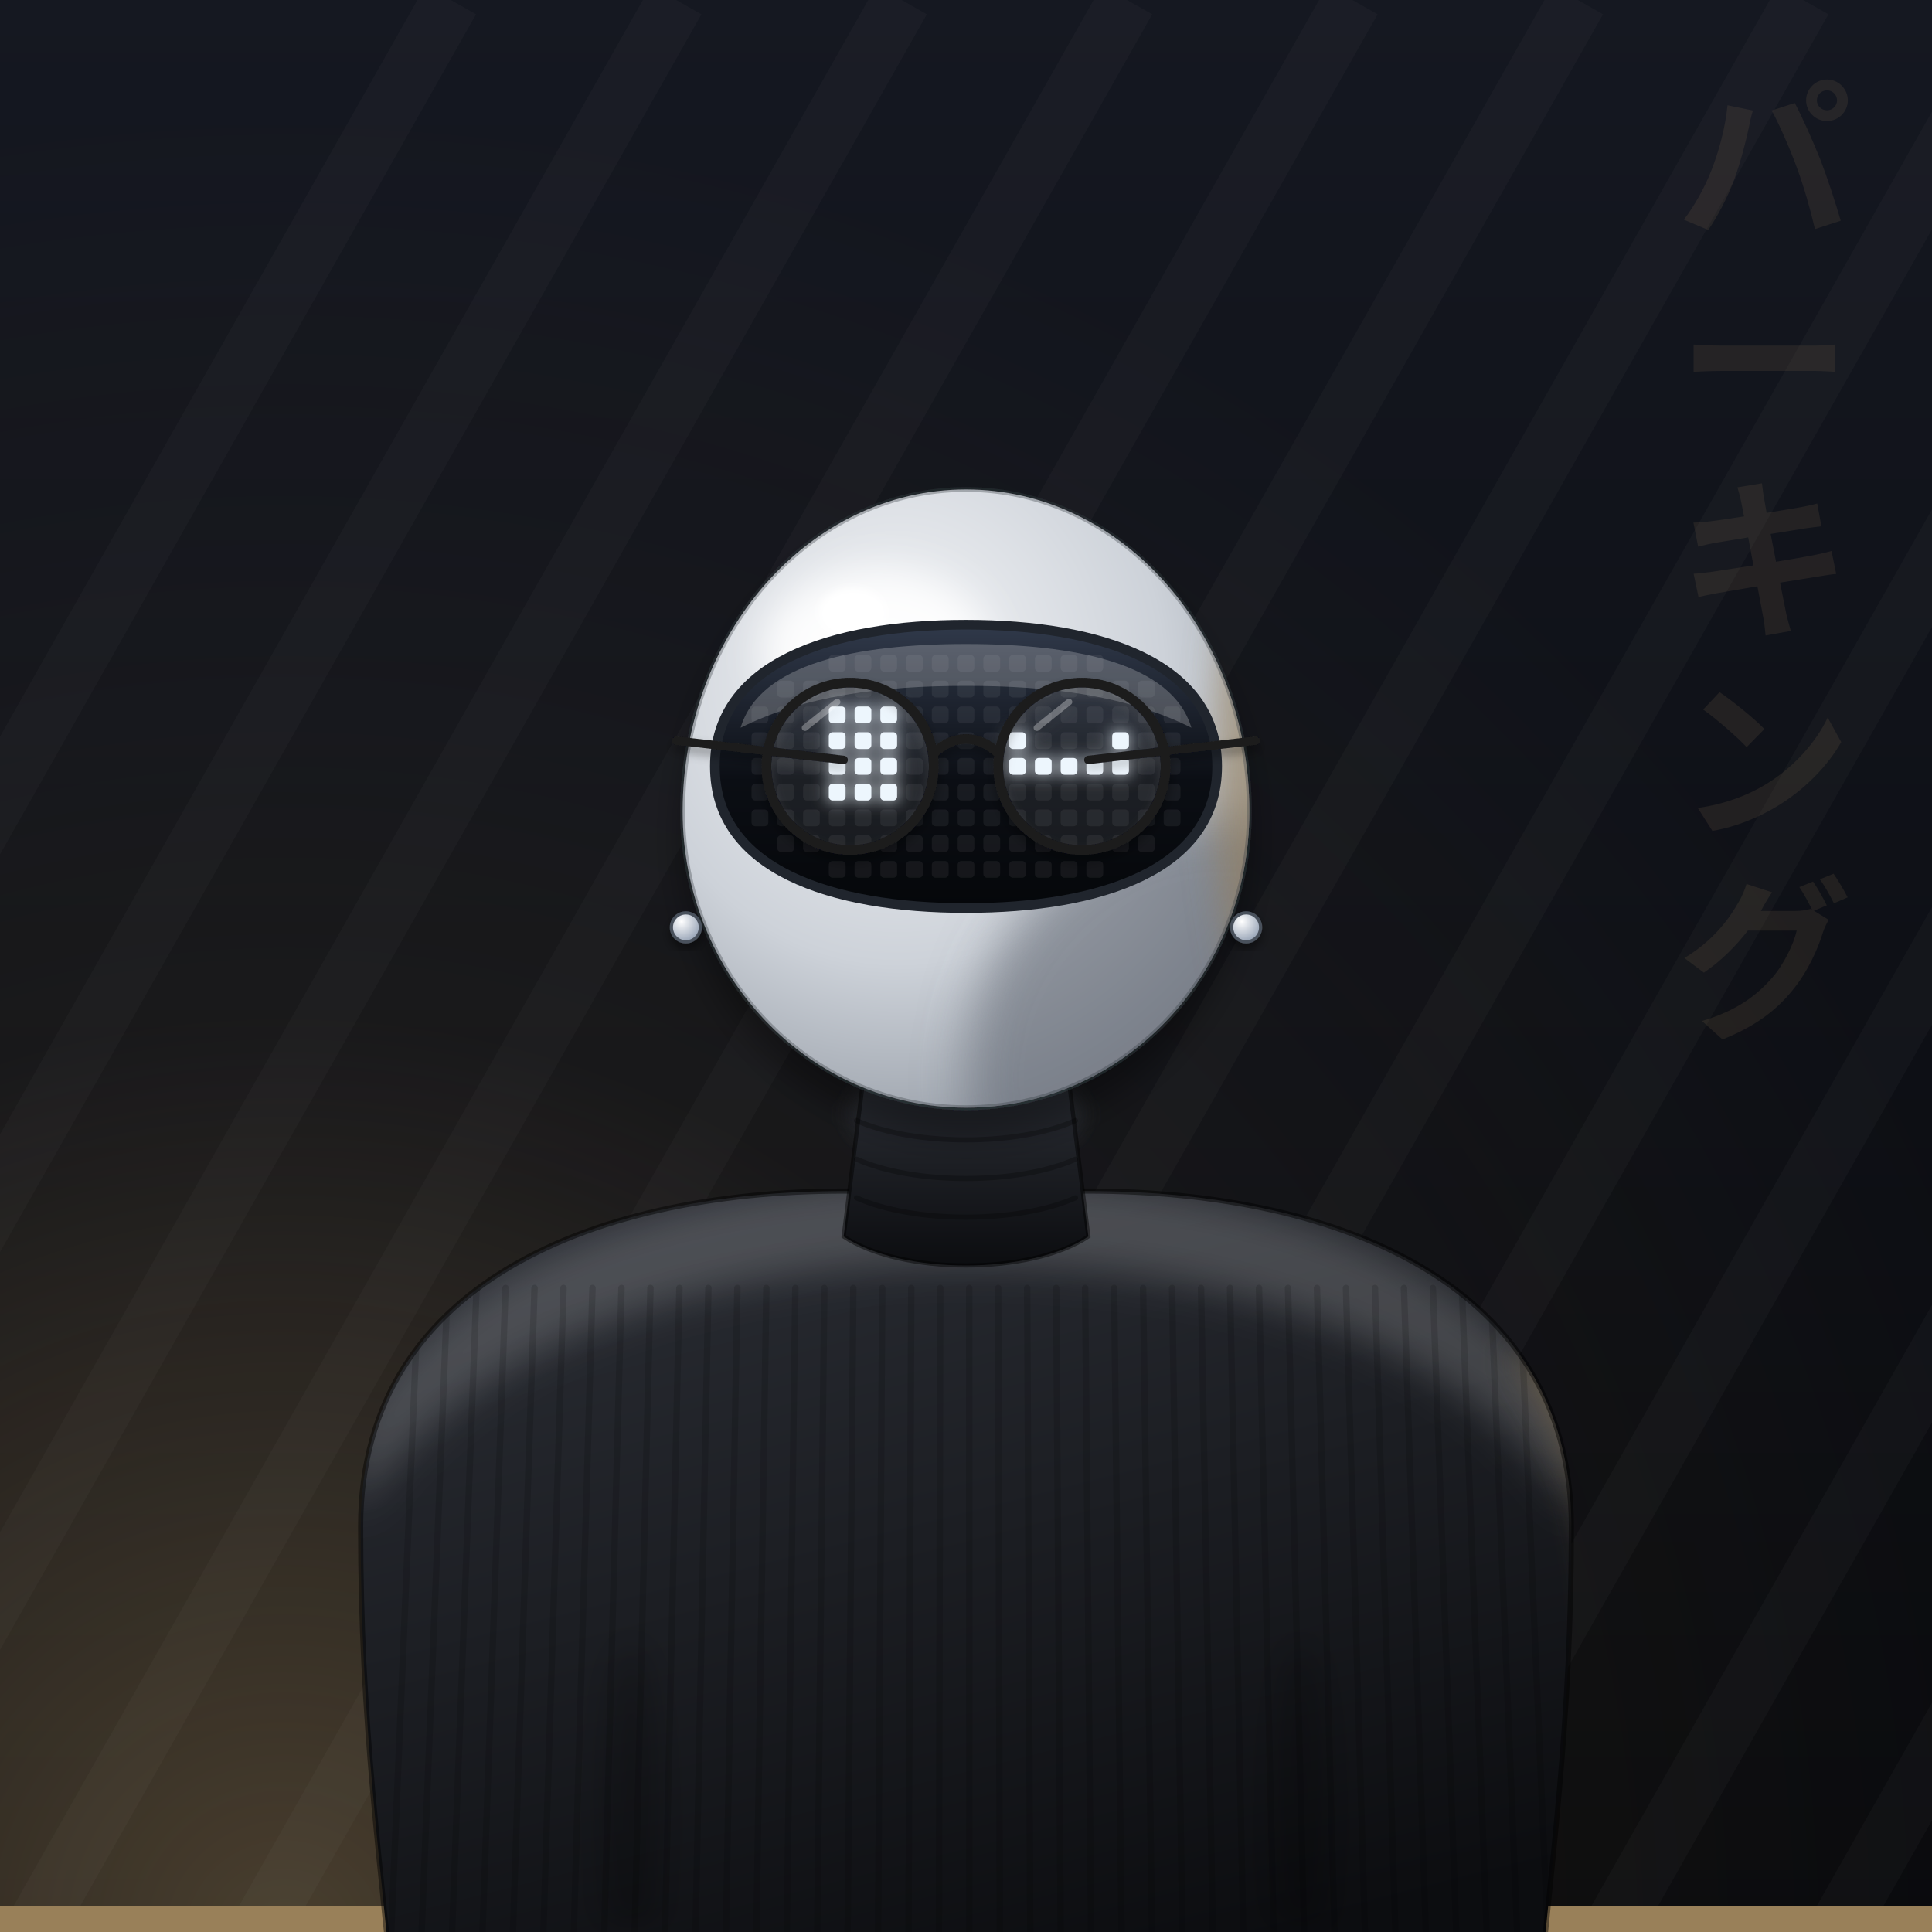
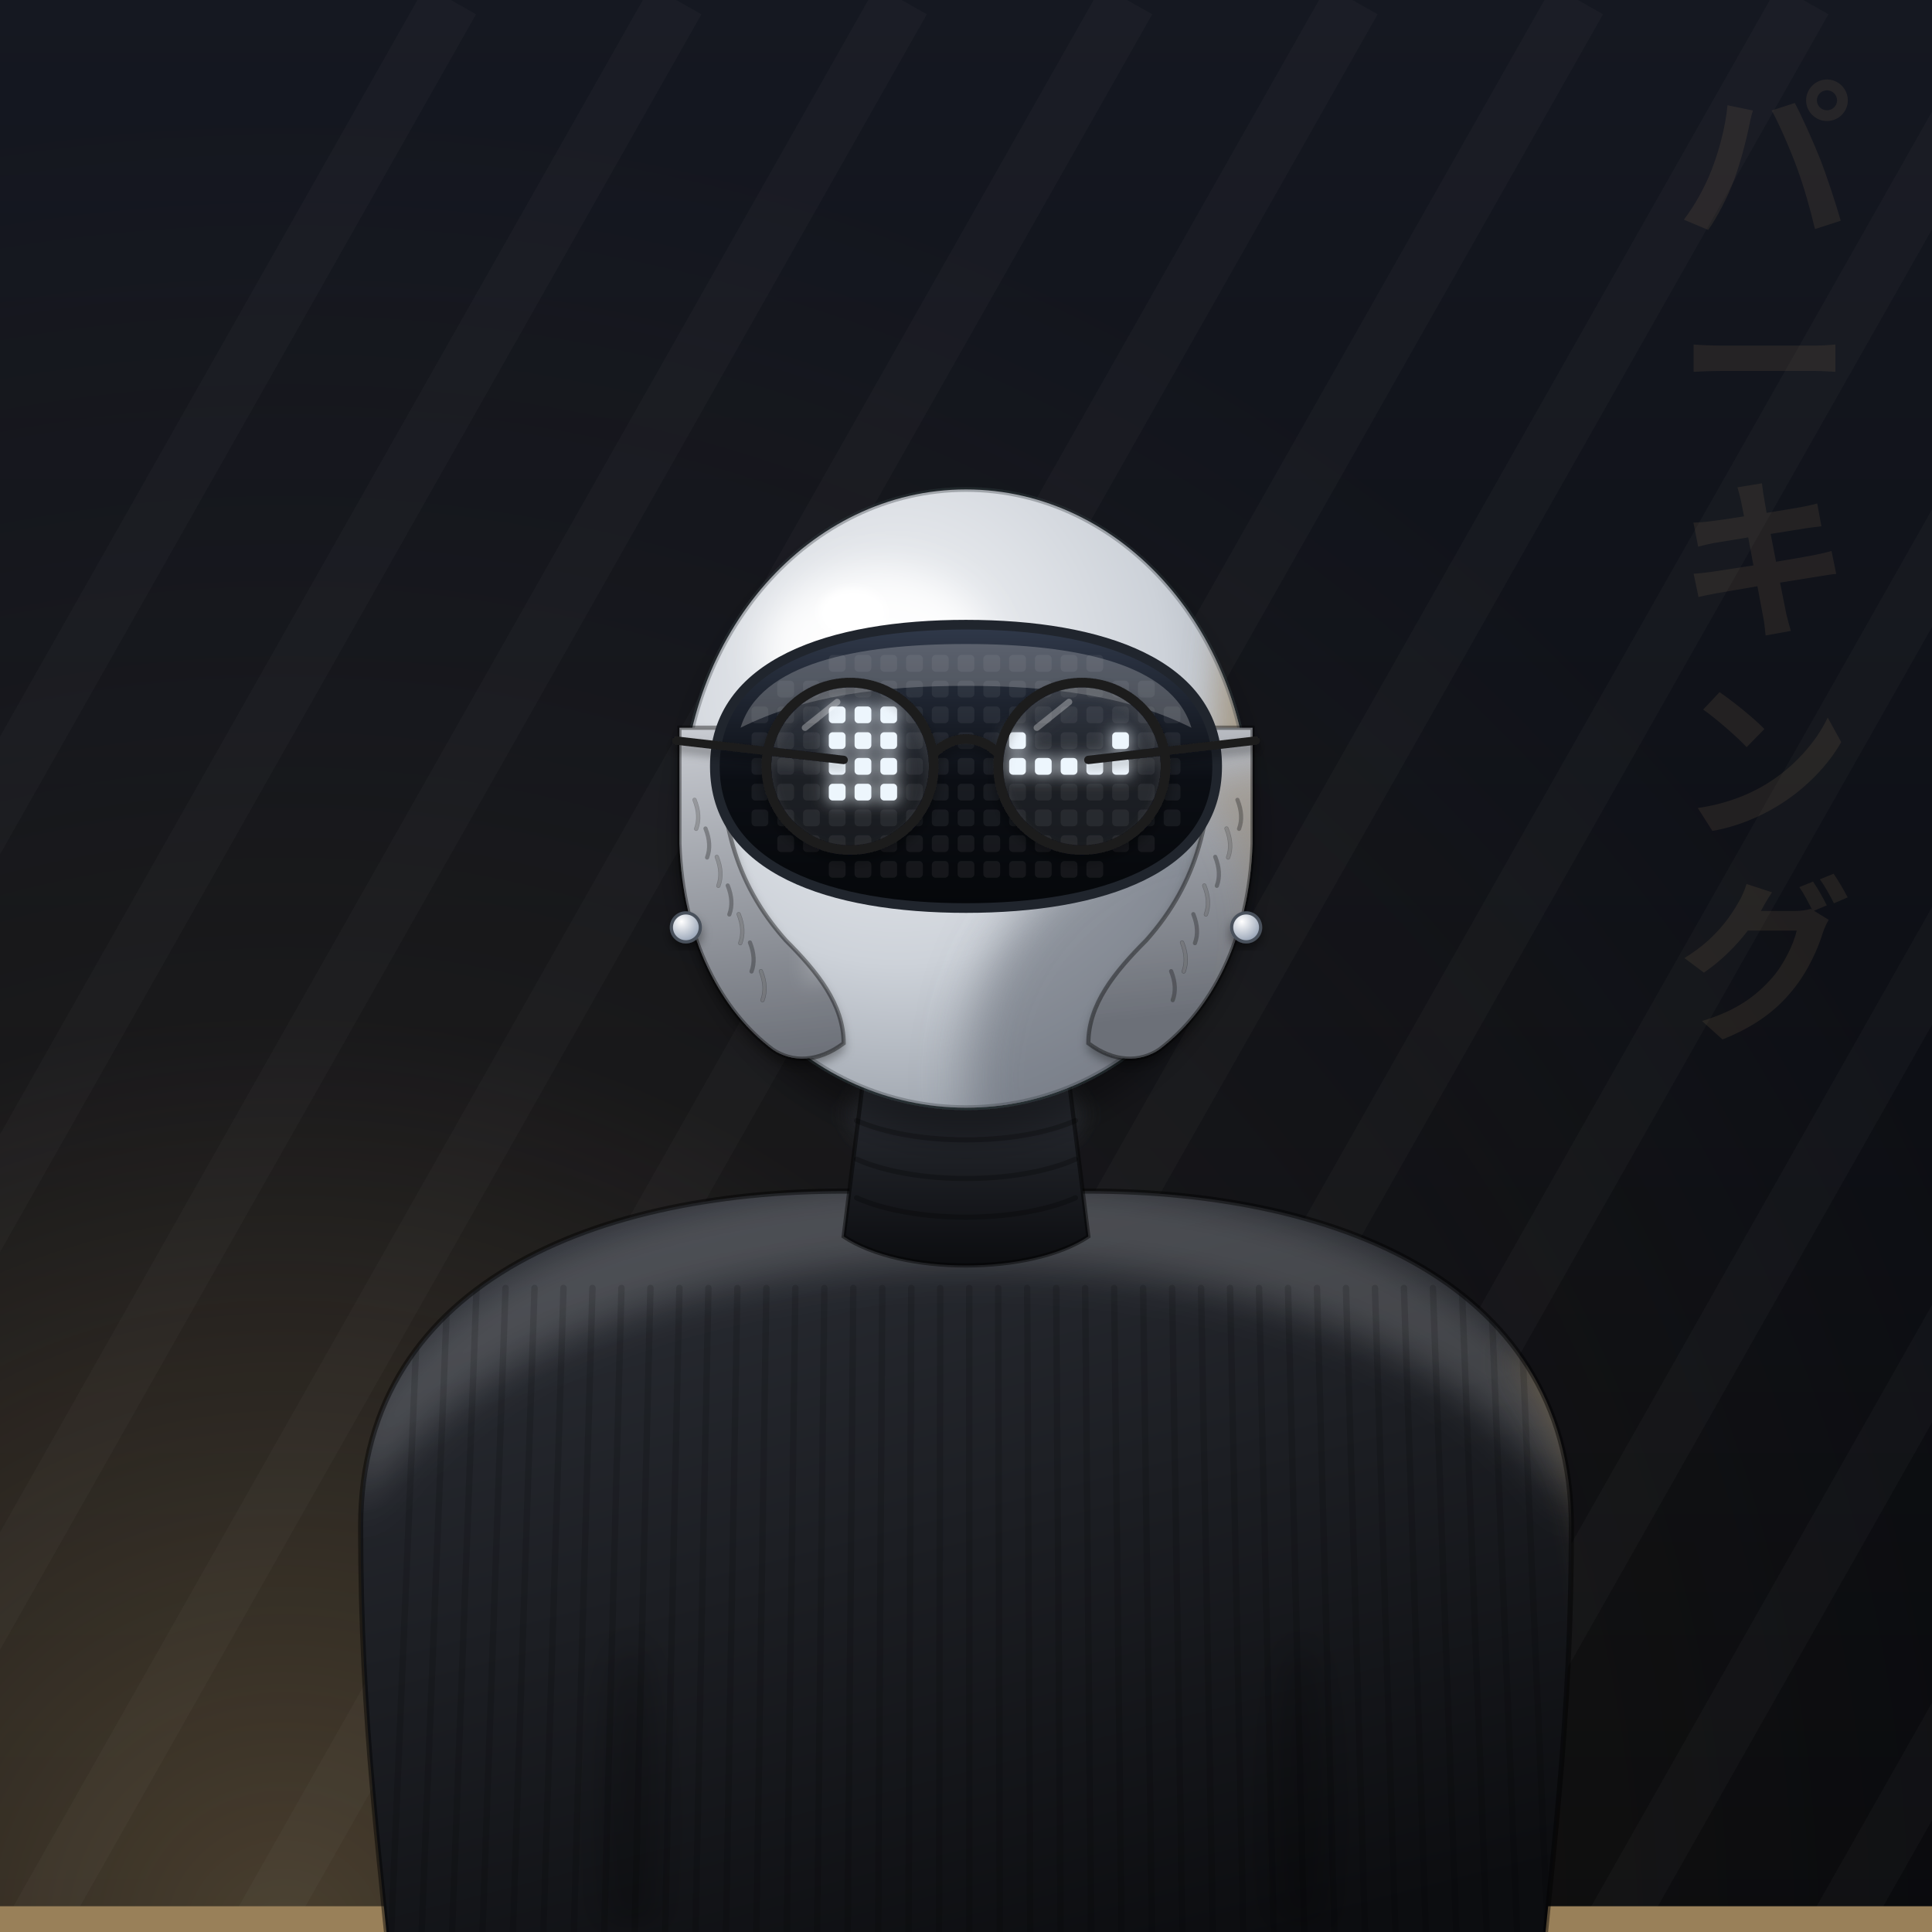
<svg xmlns="http://www.w3.org/2000/svg" viewBox="0 0 600 600" width="600" height="600">
  <defs>
    <linearGradient id="lg00001" x1="0" y1="0" x2="0" y2="1">
      <stop offset="0" stop-color="#151821" stop-opacity="1" />
      <stop offset="1" stop-color="#07080b" stop-opacity="1" />
    </linearGradient>
    <radialGradient id="rg00002" cx="0.15" cy="1" r="0.95">
      <stop offset="0" stop-color="#998059" stop-opacity="0.45" />
      <stop offset="0.5" stop-color="#998059" stop-opacity="0.08" />
      <stop offset="1" stop-color="#998059" stop-opacity="0" />
    </radialGradient>
    <clipPath id="cp00003">
      <path d="M278,296 L322,296 L326,384 L274,384 Z" />
    </clipPath>
    <radialGradient id="rg00004" cx="0.38" cy="0.3" r="0.85">
      <stop offset="0" stop-color="#f6f7f9" stop-opacity="1" />
      <stop offset="0.55" stop-color="#cdd2d9" stop-opacity="1" />
      <stop offset="1" stop-color="#8a919b" stop-opacity="1" />
    </radialGradient>
    <filter id="b6" x="-50%" y="-50%" width="200%" height="200%">
      <feGaussianBlur stdDeviation="3.6" />
    </filter>
    <filter id="b4" x="-50%" y="-50%" width="200%" height="200%">
      <feGaussianBlur stdDeviation="2.4" />
    </filter>
    <filter id="b2" x="-50%" y="-50%" width="200%" height="200%">
      <feGaussianBlur stdDeviation="1.2" />
    </filter>
    <clipPath id="cp00010">
      <path d="M118,480 C118,402 205,372 300,372 C395,372 482,402 482,480 C482,542 476,582 470,640 L130,640 C124,582 118,542 118,480 Z" />
    </clipPath>
    <radialGradient id="rg00011" cx="0.38" cy="0.3" r="0.85">
      <stop offset="0" stop-color="#f6f7f9" stop-opacity="1" />
      <stop offset="0.55" stop-color="#cdd2d9" stop-opacity="1" />
      <stop offset="1" stop-color="#8a919b" stop-opacity="1" />
    </radialGradient>
    <filter id="b26.0" x="-50%" y="-50%" width="200%" height="200%">
      <feGaussianBlur stdDeviation="15.6" />
    </filter>
    <filter id="b20.22222222222222" x="-50%" y="-50%" width="200%" height="200%">
      <feGaussianBlur stdDeviation="12.133" />
    </filter>
    <filter id="b18.2" x="-50%" y="-50%" width="200%" height="200%">
      <feGaussianBlur stdDeviation="10.92" />
    </filter>
    <clipPath id="cp00016">
      <path d="M112,474 C112,396 190,368 270,370 Q300,398 330,370 C410,368 488,396 488,474 C488,536 482,576 476,640 L124,640 C118,576 112,536 112,474 Z" />
    </clipPath>
    <linearGradient id="lg00017" x1="0" y1="0" x2="0.35" y2="1">
      <stop offset="0" stop-color="#2c2f36" stop-opacity="1" />
      <stop offset="1" stop-color="#0c0d10" stop-opacity="1" />
    </linearGradient>
    <filter id="b10" x="-50%" y="-50%" width="200%" height="200%">
      <feGaussianBlur stdDeviation="6.0" />
    </filter>
    <filter id="b9" x="-50%" y="-50%" width="200%" height="200%">
      <feGaussianBlur stdDeviation="5.4" />
    </filter>
    <clipPath id="cp00022">
      <path d="M112,474 C112,396 190,368 270,370 Q300,398 330,370 C410,368 488,396 488,474 C488,536 482,576 476,640 L124,640 C118,576 112,536 112,474 Z" />
    </clipPath>
    <linearGradient id="lg00023" x1="0" y1="0" x2="0" y2="1">
      <stop offset="0" stop-color="#2c2f36" stop-opacity="1" />
      <stop offset="1" stop-color="#0c0d10" stop-opacity="1" />
    </linearGradient>
    <clipPath id="cp00024">
      <path d="M300,122 C348.6,122 388,166.8 388,222 C388,272.8 348.6,314 300,314 C251.4,314 212,272.8 212,222 C212,166.8 251.4,122 300,122 Z" />
    </clipPath>
    <radialGradient id="rg00025" cx="0.38" cy="0.3" r="0.85">
      <stop offset="0" stop-color="#f6f7f9" stop-opacity="1" />
      <stop offset="0.55" stop-color="#cdd2d9" stop-opacity="1" />
      <stop offset="1" stop-color="#8a919b" stop-opacity="1" />
    </radialGradient>
    <filter id="b12.571428571428571" x="-50%" y="-50%" width="200%" height="200%">
      <feGaussianBlur stdDeviation="7.543" />
    </filter>
    <filter id="b9.777777777777779" x="-50%" y="-50%" width="200%" height="200%">
      <feGaussianBlur stdDeviation="5.867" />
    </filter>
    <filter id="b8.8" x="-50%" y="-50%" width="200%" height="200%">
      <feGaussianBlur stdDeviation="5.28" />
    </filter>
    <filter id="ds00031" x="-30%" y="-30%" width="160%" height="160%">
      <feDropShadow dx="0" dy="8" stdDeviation="5.0" flood-opacity="0.35" />
    </filter>
-     <linearGradient id="lg00032" x1="0" y1="0" x2="0" y2="1">
+     <linearGradient id="lg00032" x1="0" y1="0" x2="0.2" y2="1">
+       <stop offset="0" stop-color="#c9ccd2" stop-opacity="1" />
+       <stop offset="1" stop-color="#6c7078" stop-opacity="1" />
+     </linearGradient>
+     <filter id="b5" x="-50%" y="-50%" width="200%" height="200%">
+       <feGaussianBlur stdDeviation="3.0" />
+     </filter>
+     <filter id="b8" x="-50%" y="-50%" width="200%" height="200%">
+       <feGaussianBlur stdDeviation="4.8" />
+     </filter>
+     <clipPath id="cp00035">
+       <path d="M211,196 L224,196 C223,224 228,244 244,262 C254,272 262,282 262,294 C254,300 246,300 240,296 C224,284 212,262 211,232 Z M389,196 L376,196 C377,224 372,244 356,262 C346,272 338,282 338,294 C346,300 354,300 360,296 C376,284 388,262 389,232 Z" />
+     </clipPath>
+     <filter id="ds00037" x="-30%" y="-30%" width="160%" height="160%">
+       <feDropShadow dx="0" dy="2" stdDeviation="1.5" flood-opacity="0.35" />
+     </filter>
+     <linearGradient id="lg00038" x1="0" y1="0" x2="0" y2="1">
      <stop offset="0" stop-color="#30394a" stop-opacity="1" />
      <stop offset="0.55" stop-color="#0b0e14" stop-opacity="1" />
      <stop offset="1" stop-color="#05070a" stop-opacity="1" />
    </linearGradient>
-     <filter id="fxglowled00033f" x="-20%" y="-20%" width="140%" height="140%">
+     <filter id="fxglowled00039f" x="-20%" y="-20%" width="140%" height="140%">
      <feGaussianBlur stdDeviation="2.5" result="b" />
      <feMerge>
        <feMergeNode in="b" />
        <feMergeNode in="SourceGraphic" />
      </feMerge>
    </filter>
-     <clipPath id="cp00034">
+     <clipPath id="cp00040">
      <path d="M222,208 C222,176 258,164 300,164 C342,164 378,176 378,208 C378,240 342,252 300,252 C258,252 222,240 222,208 Z" />
    </clipPath>
-     <radialGradient id="rg00035" cx="0.35" cy="0.3" r="0.7">
+     <radialGradient id="rg00041" cx="0.35" cy="0.3" r="0.7">
      <stop offset="0" stop-color="#ffffff" stop-opacity="1" />
      <stop offset="1" stop-color="#9aa6b8" stop-opacity="1" />
    </radialGradient>
-     <radialGradient id="rg00036" cx="0.35" cy="0.3" r="0.7">
+     <radialGradient id="rg00042" cx="0.35" cy="0.3" r="0.7">
      <stop offset="0" stop-color="#ffffff" stop-opacity="1" />
      <stop offset="1" stop-color="#9aa6b8" stop-opacity="1" />
    </radialGradient>
-     <filter id="ds00038" x="-30%" y="-30%" width="160%" height="160%">
+     <filter id="ds00044" x="-30%" y="-30%" width="160%" height="160%">
      <feDropShadow dx="0" dy="2" stdDeviation="1.5" flood-opacity="0.4" />
    </filter>
-     <filter id="ds00040" x="-30%" y="-30%" width="160%" height="160%">
+     <filter id="ds00046" x="-30%" y="-30%" width="160%" height="160%">
      <feDropShadow dx="0" dy="2" stdDeviation="1.5" flood-opacity="0.35" />
    </filter>
  </defs>
  <g id="Hintergrund">
    <rect width="600" height="600" fill="url(#lg00001)" />
    <rect width="600" height="600" fill="url(#rg00002)" />
    <path d="M-200,600 L140,0" stroke="#ffffff" stroke-opacity=".025" stroke-width="18" />
    <path d="M-130,600 L210,0" stroke="#ffffff" stroke-opacity=".025" stroke-width="18" />
    <path d="M-60,600 L280,0" stroke="#ffffff" stroke-opacity=".025" stroke-width="18" />
    <path d="M10,600 L350,0" stroke="#ffffff" stroke-opacity=".025" stroke-width="18" />
    <path d="M80,600 L420,0" stroke="#ffffff" stroke-opacity=".025" stroke-width="18" />
    <path d="M150,600 L490,0" stroke="#ffffff" stroke-opacity=".025" stroke-width="18" />
    <path d="M220,600 L560,0" stroke="#ffffff" stroke-opacity=".025" stroke-width="18" />
    <path d="M290,600 L630,0" stroke="#ffffff" stroke-opacity=".025" stroke-width="18" />
    <path d="M360,600 L700,0" stroke="#ffffff" stroke-opacity=".025" stroke-width="18" />
    <path d="M430,600 L770,0" stroke="#ffffff" stroke-opacity=".025" stroke-width="18" />
    <path d="M500,600 L840,0" stroke="#ffffff" stroke-opacity=".025" stroke-width="18" />
    <path d="M570,600 L910,0" stroke="#ffffff" stroke-opacity=".025" stroke-width="18" />
    <path d="M640,600 L980,0" stroke="#ffffff" stroke-opacity=".025" stroke-width="18" />
    <path d="M710,600 L1050,0" stroke="#ffffff" stroke-opacity=".025" stroke-width="18" />
    <text x="548" y="70" text-anchor="middle" font-size="54" font-weight="700" font-family="Yu Gothic, Meiryo, Noto Sans JP, sans-serif" fill="#998059" fill-opacity=".14">パ</text>
    <text x="548" y="132" text-anchor="middle" font-size="54" font-weight="700" font-family="Yu Gothic, Meiryo, Noto Sans JP, sans-serif" fill="#998059" fill-opacity=".14">ー</text>
    <text x="548" y="194" text-anchor="middle" font-size="54" font-weight="700" font-family="Yu Gothic, Meiryo, Noto Sans JP, sans-serif" fill="#998059" fill-opacity=".14">キ</text>
    <text x="548" y="256" text-anchor="middle" font-size="54" font-weight="700" font-family="Yu Gothic, Meiryo, Noto Sans JP, sans-serif" fill="#998059" fill-opacity=".14">ン</text>
    <text x="548" y="318" text-anchor="middle" font-size="54" font-weight="700" font-family="Yu Gothic, Meiryo, Noto Sans JP, sans-serif" fill="#998059" fill-opacity=".14">グ</text>
    <rect y="592" width="600" height="8" fill="#998059" />
  </g>
  <g id="Koerper">
    <path d="M278,296 L322,296 L326,384 L274,384 Z" fill="url(#rg00004)" />
    <g clip-path="url(#cp00003)">
      <path id="fxblur00005" d="M323.4,342.6 C336.3,342.6 346.8,359.2 346.8,379.6 C346.8,400 336.3,416.6 323.4,416.6 C310.5,416.6 300,400 300,379.6 C300,359.2 310.5,342.6 323.4,342.6 Z" fill="#5b626d" opacity="0.55" filter="url(#b6)" />
      <path id="fxblur00006" d="M291.7,307.4 C297.4,307.4 302.1,312.6 302.1,318.9 C302.1,325.2 297.4,330.3 291.7,330.3 C285.9,330.3 281.3,325.2 281.3,318.9 C281.3,312.6 285.9,307.4 291.7,307.4 Z" fill="#ffffff" opacity="0.9" filter="url(#b4)" />
      <path id="fxblur00007" d="M289.6,310.1 C291.3,310.1 292.7,311.7 292.7,313.6 C292.7,315.5 291.3,317.1 289.6,317.1 C287.9,317.1 286.5,315.5 286.5,313.6 C286.5,311.7 287.9,310.1 289.6,310.1 Z" fill="#ffffff" opacity="1" filter="url(#b2)" />
      <path id="fxblur00008" d="M330.2,291.6 C334.2,291.6 337.4,311.3 337.4,335.6 C337.4,359.9 334.2,379.6 330.2,379.6 C326.1,379.6 322.9,359.9 322.9,335.6 C322.9,311.3 326.1,291.6 330.2,291.6 Z" fill="#998059" opacity="0.55" filter="url(#b4)" />
    </g>
    <path d="M278,296 L322,296 L326,384 L274,384 Z" fill="none" stroke="#3a3f47" stroke-opacity=".35" stroke-width="1.5" />
    <path id="fxblur00009" d="M300,332 C319.9,332 336,338.3 336,346 C336,353.7 319.9,360 300,360 C280.1,360 264,353.7 264,346 C264,338.3 280.1,332 300,332 Z" fill="#3a3f47" opacity="0.6" filter="url(#b6)" />
    <path d="M118,480 C118,402 205,372 300,372 C395,372 482,402 482,480 C482,542 476,582 470,640 L130,640 C124,582 118,542 118,480 Z" fill="url(#rg00011)" />
    <g clip-path="url(#cp00010)">
      <path id="fxblur00012" d="M463.8,514 C554.3,514 627.6,564.4 627.6,626.6 C627.6,688.8 554.3,739.2 463.8,739.2 C373.3,739.2 300,688.8 300,626.6 C300,564.4 373.3,514 463.8,514 Z" fill="#5b626d" opacity="0.55" filter="url(#b26.0)" />
      <path id="fxblur00013" d="M241.8,406.8 C282,406.8 314.6,422.4 314.6,441.7 C314.6,460.9 282,476.5 241.8,476.5 C201.6,476.5 169,460.9 169,441.7 C169,422.4 201.6,406.8 241.8,406.8 Z" fill="#ffffff" opacity="0.9" filter="url(#b20.22222222222222)" />
      <path id="fxblur00014" d="M227.2,414.9 C239.3,414.9 249,419.7 249,425.6 C249,431.5 239.3,436.3 227.2,436.3 C215.1,436.3 205.4,431.5 205.4,425.6 C205.4,419.7 215.1,414.9 227.2,414.9 Z" fill="#ffffff" opacity="1" filter="url(#b2)" />
      <path id="fxblur00015" d="M511.1,358.6 C539.3,358.6 562.1,418.6 562.1,492.6 C562.1,566.6 539.3,626.6 511.1,626.6 C483,626.6 460.2,566.6 460.2,492.6 C460.2,418.6 483,358.6 511.1,358.6 Z" fill="#998059" opacity="0.55" filter="url(#b18.2)" />
    </g>
    <path d="M118,480 C118,402 205,372 300,372 C395,372 482,402 482,480 C482,542 476,582 470,640 L130,640 C124,582 118,542 118,480 Z" fill="none" stroke="#3a3f47" stroke-opacity=".35" stroke-width="1.5" />
  </g>
  <g id="Oberteil">
    <path d="M112,474 C112,396 190,368 270,370 Q300,398 330,370 C410,368 488,396 488,474 C488,536 482,576 476,640 L124,640 C118,576 112,536 112,474 Z" fill="url(#lg00017)" />
    <g clip-path="url(#cp00016)">
      <path id="fxblur00018" d="M110,470 C150,410 230,392 300,392 C370,392 450,410 490,470 L490,440 C450,380 370,366 300,366 C230,366 150,380 110,440 Z" fill="#ffffff" opacity="0.175" filter="url(#b10)" />
      <path id="fxblur00019" d="M196,510 C201,510 205,536.9 205,570 C205,603.1 201,630 196,630 C191,630 187,603.1 187,570 C187,536.9 191,510 196,510 Z" fill="#000000" opacity="0.22" filter="url(#b9)" />
      <path id="fxblur00020" d="M404,510 C409,510 413,536.9 413,570 C413,603.1 409,630 404,630 C399,630 395,603.1 395,570 C395,536.9 399,510 404,510 Z" fill="#000000" opacity="0.22" filter="url(#b9)" />
      <path id="fxblur00021" d="M470,420 C510,470 505,560 490,640 L520,640 L520,420 Z" fill="#998059" opacity="0.6" filter="url(#b10)" />
    </g>
    <path d="M112,474 C112,396 190,368 270,370 Q300,398 330,370 C410,368 488,396 488,474 C488,536 482,576 476,640 L124,640 C118,576 112,536 112,474 Z" fill="none" stroke="#000" stroke-opacity=".45" stroke-width="1.6" />
    <g clip-path="url(#cp00022)">
      <path d="M130,400 L119.8,640" fill="none" stroke="#000" stroke-opacity="0.14" stroke-width="2" stroke-linecap="round" stroke-linejoin="round" />
      <path d="M139,400 L129.34,640" fill="none" stroke="#000" stroke-opacity="0.14" stroke-width="2" stroke-linecap="round" stroke-linejoin="round" />
      <path d="M148,400 L138.88,640" fill="none" stroke="#000" stroke-opacity="0.14" stroke-width="2" stroke-linecap="round" stroke-linejoin="round" />
      <path d="M157,400 L148.42,640" fill="none" stroke="#000" stroke-opacity="0.14" stroke-width="2" stroke-linecap="round" stroke-linejoin="round" />
      <path d="M166,400 L157.96,640" fill="none" stroke="#000" stroke-opacity="0.14" stroke-width="2" stroke-linecap="round" stroke-linejoin="round" />
      <path d="M175,400 L167.5,640" fill="none" stroke="#000" stroke-opacity="0.14" stroke-width="2" stroke-linecap="round" stroke-linejoin="round" />
      <path d="M184,400 L177.04,640" fill="none" stroke="#000" stroke-opacity="0.14" stroke-width="2" stroke-linecap="round" stroke-linejoin="round" />
      <path d="M193,400 L186.58,640" fill="none" stroke="#000" stroke-opacity="0.14" stroke-width="2" stroke-linecap="round" stroke-linejoin="round" />
      <path d="M202,400 L196.12,640" fill="none" stroke="#000" stroke-opacity="0.14" stroke-width="2" stroke-linecap="round" stroke-linejoin="round" />
      <path d="M211,400 L205.66,640" fill="none" stroke="#000" stroke-opacity="0.14" stroke-width="2" stroke-linecap="round" stroke-linejoin="round" />
      <path d="M220,400 L215.2,640" fill="none" stroke="#000" stroke-opacity="0.14" stroke-width="2" stroke-linecap="round" stroke-linejoin="round" />
      <path d="M229,400 L224.74,640" fill="none" stroke="#000" stroke-opacity="0.14" stroke-width="2" stroke-linecap="round" stroke-linejoin="round" />
      <path d="M238,400 L234.28,640" fill="none" stroke="#000" stroke-opacity="0.14" stroke-width="2" stroke-linecap="round" stroke-linejoin="round" />
      <path d="M247,400 L243.82,640" fill="none" stroke="#000" stroke-opacity="0.14" stroke-width="2" stroke-linecap="round" stroke-linejoin="round" />
      <path d="M256,400 L253.36,640" fill="none" stroke="#000" stroke-opacity="0.14" stroke-width="2" stroke-linecap="round" stroke-linejoin="round" />
      <path d="M265,400 L262.9,640" fill="none" stroke="#000" stroke-opacity="0.14" stroke-width="2" stroke-linecap="round" stroke-linejoin="round" />
      <path d="M274,400 L272.44,640" fill="none" stroke="#000" stroke-opacity="0.14" stroke-width="2" stroke-linecap="round" stroke-linejoin="round" />
      <path d="M283,400 L281.98,640" fill="none" stroke="#000" stroke-opacity="0.14" stroke-width="2" stroke-linecap="round" stroke-linejoin="round" />
      <path d="M292,400 L291.52,640" fill="none" stroke="#000" stroke-opacity="0.14" stroke-width="2" stroke-linecap="round" stroke-linejoin="round" />
      <path d="M301,400 L301.06,640" fill="none" stroke="#000" stroke-opacity="0.14" stroke-width="2" stroke-linecap="round" stroke-linejoin="round" />
      <path d="M310,400 L310.6,640" fill="none" stroke="#000" stroke-opacity="0.14" stroke-width="2" stroke-linecap="round" stroke-linejoin="round" />
      <path d="M319,400 L320.14,640" fill="none" stroke="#000" stroke-opacity="0.14" stroke-width="2" stroke-linecap="round" stroke-linejoin="round" />
      <path d="M328,400 L329.68,640" fill="none" stroke="#000" stroke-opacity="0.14" stroke-width="2" stroke-linecap="round" stroke-linejoin="round" />
      <path d="M337,400 L339.22,640" fill="none" stroke="#000" stroke-opacity="0.14" stroke-width="2" stroke-linecap="round" stroke-linejoin="round" />
      <path d="M346,400 L348.76,640" fill="none" stroke="#000" stroke-opacity="0.14" stroke-width="2" stroke-linecap="round" stroke-linejoin="round" />
      <path d="M355,400 L358.3,640" fill="none" stroke="#000" stroke-opacity="0.14" stroke-width="2" stroke-linecap="round" stroke-linejoin="round" />
      <path d="M364,400 L367.84,640" fill="none" stroke="#000" stroke-opacity="0.14" stroke-width="2" stroke-linecap="round" stroke-linejoin="round" />
      <path d="M373,400 L377.38,640" fill="none" stroke="#000" stroke-opacity="0.14" stroke-width="2" stroke-linecap="round" stroke-linejoin="round" />
      <path d="M382,400 L386.92,640" fill="none" stroke="#000" stroke-opacity="0.14" stroke-width="2" stroke-linecap="round" stroke-linejoin="round" />
      <path d="M391,400 L396.46,640" fill="none" stroke="#000" stroke-opacity="0.14" stroke-width="2" stroke-linecap="round" stroke-linejoin="round" />
      <path d="M400,400 L406.0,640" fill="none" stroke="#000" stroke-opacity="0.14" stroke-width="2" stroke-linecap="round" stroke-linejoin="round" />
      <path d="M409,400 L415.54,640" fill="none" stroke="#000" stroke-opacity="0.14" stroke-width="2" stroke-linecap="round" stroke-linejoin="round" />
      <path d="M418,400 L425.08,640" fill="none" stroke="#000" stroke-opacity="0.14" stroke-width="2" stroke-linecap="round" stroke-linejoin="round" />
      <path d="M427,400 L434.62,640" fill="none" stroke="#000" stroke-opacity="0.14" stroke-width="2" stroke-linecap="round" stroke-linejoin="round" />
      <path d="M436,400 L444.16,640" fill="none" stroke="#000" stroke-opacity="0.14" stroke-width="2" stroke-linecap="round" stroke-linejoin="round" />
      <path d="M445,400 L453.7,640" fill="none" stroke="#000" stroke-opacity="0.14" stroke-width="2" stroke-linecap="round" stroke-linejoin="round" />
      <path d="M454,400 L463.24,640" fill="none" stroke="#000" stroke-opacity="0.14" stroke-width="2" stroke-linecap="round" stroke-linejoin="round" />
      <path d="M463,400 L472.78,640" fill="none" stroke="#000" stroke-opacity="0.14" stroke-width="2" stroke-linecap="round" stroke-linejoin="round" />
      <path d="M472,400 L482.32,640" fill="none" stroke="#000" stroke-opacity="0.14" stroke-width="2" stroke-linecap="round" stroke-linejoin="round" />
    </g>
    <path d="M268,336 C268,330 332,330 332,336 L338,384 C320,396 280,396 262,384 Z" fill="url(#lg00023)" stroke="#000" stroke-opacity=".45" stroke-width="1.3" />
    <path d="M266,348 C284,356 316,356 334,348" fill="none" stroke="#000" stroke-opacity="0.25" stroke-width="1.6" stroke-linecap="round" stroke-linejoin="round" />
    <path d="M266,360 C284,368 316,368 334,360" fill="none" stroke="#000" stroke-opacity="0.25" stroke-width="1.6" stroke-linecap="round" stroke-linejoin="round" />
    <path d="M266,372 C284,380 316,380 334,372" fill="none" stroke="#000" stroke-opacity="0.25" stroke-width="1.6" stroke-linecap="round" stroke-linejoin="round" />
  </g>
  <g id="Kopf" transform="translate(0,30)">
    <g id="fxds00030" filter="url(#ds00031)">
      <path d="M300,122 C348.6,122 388,166.8 388,222 C388,272.8 348.6,314 300,314 C251.4,314 212,272.8 212,222 C212,166.8 251.4,122 300,122 Z" fill="url(#rg00025)" />
      <g clip-path="url(#cp00024)">
        <path id="fxblur00026" d="M379.2,223.8 C422.9,223.8 458.4,259.9 458.4,304.4 C458.4,348.9 422.9,385 379.2,385 C335.5,385 300,348.9 300,304.4 C300,259.9 335.5,223.8 379.2,223.8 Z" fill="#5b626d" opacity="0.55" filter="url(#b12.571428571428571)" />
        <path id="fxblur00027" d="M271.8,147 C291.3,147 307,158.1 307,171.9 C307,185.7 291.3,196.9 271.8,196.9 C252.4,196.9 236.6,185.7 236.6,171.9 C236.6,158.1 252.4,147 271.8,147 Z" fill="#ffffff" opacity="0.9" filter="url(#b9.777777777777779)" />
        <path id="fxblur00028" d="M264.8,152.7 C270.6,152.7 275.4,156.2 275.4,160.4 C275.4,164.6 270.6,168.1 264.8,168.1 C259,168.1 254.2,164.6 254.2,160.4 C254.2,156.2 259,152.7 264.8,152.7 Z" fill="#ffffff" opacity="1" filter="url(#b2)" />
        <path id="fxblur00029" d="M402.1,112.4 C415.7,112.4 426.7,155.4 426.7,208.4 C426.7,261.4 415.7,304.4 402.1,304.4 C388.5,304.4 377.4,261.4 377.4,208.4 C377.4,155.4 388.5,112.4 402.1,112.4 Z" fill="#998059" opacity="0.55" filter="url(#b8.8)" />
      </g>
      <path d="M300,122 C348.6,122 388,166.8 388,222 C388,272.8 348.6,314 300,314 C251.4,314 212,272.8 212,222 C212,166.8 251.4,122 300,122 Z" fill="none" stroke="#3a3f47" stroke-opacity=".35" stroke-width="1.5" />
    </g>
  </g>
+   <g id="Bart" transform="translate(0,30)">
+     <g id="fxds00036" filter="url(#ds00037)">
+       <path d="M211,196 L224,196 C223,224 228,244 244,262 C254,272 262,282 262,294 C254,300 246,300 240,296 C224,284 212,262 211,232 Z M389,196 L376,196 C377,224 372,244 356,262 C346,272 338,282 338,294 C346,300 354,300 360,296 C376,284 388,262 389,232 Z" fill="url(#lg00032)" />
+       <g clip-path="url(#cp00035)">
+         <path id="fxblur00033" d="M250,262 C270,256 300,256 318,262 L318,276 C300,270 270,270 250,276 Z" fill="#ffffff" opacity="0.18" filter="url(#b5)" />
+         <path id="fxblur00034" d="M372,214 C398,246 394,290 360,320 L420,330 L420,200 Z" fill="#998059" opacity="0.28" filter="url(#b8)" />
+         <path d="M215.7,218.4 q2,5 0.5,9" fill="none" stroke="#000" stroke-opacity="0.28" stroke-width="1.3" stroke-linecap="round" stroke-linejoin="round" />
+         <path d="M219.1,227.3 q2,5 0.5,9" fill="none" stroke="#000" stroke-opacity="0.28" stroke-width="1.3" stroke-linecap="round" stroke-linejoin="round" />
+         <path d="M222.6,236.1 q2,5 0.5,9" fill="none" stroke="#000" stroke-opacity="0.28" stroke-width="1.3" stroke-linecap="round" stroke-linejoin="round" />
+         <path d="M226,245 q2,5 0.5,9" fill="none" stroke="#000" stroke-opacity="0.28" stroke-width="1.3" stroke-linecap="round" stroke-linejoin="round" />
+         <path d="M229.4,253.9 q2,5 0.5,9" fill="none" stroke="#000" stroke-opacity="0.28" stroke-width="1.3" stroke-linecap="round" stroke-linejoin="round" />
+         <path d="M232.9,262.7 q2,5 0.5,9" fill="none" stroke="#000" stroke-opacity="0.28" stroke-width="1.3" stroke-linecap="round" stroke-linejoin="round" />
+         <path d="M236.3,271.6 q2,5 0.5,9" fill="none" stroke="#000" stroke-opacity="0.28" stroke-width="1.3" stroke-linecap="round" stroke-linejoin="round" />
+         <path d="M384.3,218.4 q2,5 0.5,9" fill="none" stroke="#000" stroke-opacity="0.28" stroke-width="1.3" stroke-linecap="round" stroke-linejoin="round" />
+         <path d="M380.9,227.3 q2,5 0.5,9" fill="none" stroke="#000" stroke-opacity="0.28" stroke-width="1.3" stroke-linecap="round" stroke-linejoin="round" />
+         <path d="M377.4,236.1 q2,5 0.5,9" fill="none" stroke="#000" stroke-opacity="0.28" stroke-width="1.3" stroke-linecap="round" stroke-linejoin="round" />
+         <path d="M374,245 q2,5 0.5,9" fill="none" stroke="#000" stroke-opacity="0.28" stroke-width="1.3" stroke-linecap="round" stroke-linejoin="round" />
+         <path d="M370.6,253.9 q2,5 0.5,9" fill="none" stroke="#000" stroke-opacity="0.28" stroke-width="1.3" stroke-linecap="round" stroke-linejoin="round" />
+         <path d="M367.1,262.7 q2,5 0.5,9" fill="none" stroke="#000" stroke-opacity="0.28" stroke-width="1.3" stroke-linecap="round" stroke-linejoin="round" />
+         <path d="M363.7,271.6 q2,5 0.5,9" fill="none" stroke="#000" stroke-opacity="0.28" stroke-width="1.3" stroke-linecap="round" stroke-linejoin="round" />
+         <path d="M215.7,218.4 q2,5 0.5,9" fill="none" stroke="#ffffff" stroke-opacity="0.16" stroke-width="1" stroke-linecap="round" stroke-linejoin="round" />
+         <path d="M222.6,236.1 q2,5 0.5,9" fill="none" stroke="#ffffff" stroke-opacity="0.16" stroke-width="1" stroke-linecap="round" stroke-linejoin="round" />
+         <path d="M229.4,253.9 q2,5 0.5,9" fill="none" stroke="#ffffff" stroke-opacity="0.16" stroke-width="1" stroke-linecap="round" stroke-linejoin="round" />
+         <path d="M236.3,271.6 q2,5 0.5,9" fill="none" stroke="#ffffff" stroke-opacity="0.16" stroke-width="1" stroke-linecap="round" stroke-linejoin="round" />
+         <path d="M380.9,227.3 q2,5 0.5,9" fill="none" stroke="#ffffff" stroke-opacity="0.16" stroke-width="1" stroke-linecap="round" stroke-linejoin="round" />
+         <path d="M374,245 q2,5 0.5,9" fill="none" stroke="#ffffff" stroke-opacity="0.16" stroke-width="1" stroke-linecap="round" stroke-linejoin="round" />
+         <path d="M367.1,262.7 q2,5 0.5,9" fill="none" stroke="#ffffff" stroke-opacity="0.16" stroke-width="1" stroke-linecap="round" stroke-linejoin="round" />
+       </g>
+       <path d="M211,196 L224,196 C223,224 228,244 244,262 C254,272 262,282 262,294 C254,300 246,300 240,296 C224,284 212,262 211,232 Z M389,196 L376,196 C377,224 372,244 356,262 C346,272 338,282 338,294 C346,300 354,300 360,296 C376,284 388,262 389,232 Z" fill="none" stroke="#000" stroke-opacity=".38" stroke-width="1.3" />
+     </g>
+   </g>
  <g id="Visier" transform="translate(0,30)">
-     <path d="M222,208 C222,176 258,164 300,164 C342,164 378,176 378,208 C378,240 342,252 300,252 C258,252 222,240 222,208 Z" fill="url(#lg00032)" stroke="#20252d" stroke-width="3" />
+     <path d="M222,208 C222,176 258,164 300,164 C342,164 378,176 378,208 C378,240 342,252 300,252 C258,252 222,240 222,208 Z" fill="url(#lg00038)" stroke="#20252d" stroke-width="3" />
    <g fill="#ffffff" fill-opacity=".06">
      <rect x="257.4" y="173.4" width="5.2" height="5.2" rx="1.2" />
      <rect x="265.4" y="173.4" width="5.2" height="5.2" rx="1.2" />
      <rect x="273.4" y="173.4" width="5.2" height="5.2" rx="1.2" />
      <rect x="281.4" y="173.4" width="5.2" height="5.2" rx="1.2" />
      <rect x="289.4" y="173.4" width="5.2" height="5.2" rx="1.2" />
      <rect x="297.4" y="173.4" width="5.2" height="5.2" rx="1.2" />
      <rect x="305.4" y="173.4" width="5.2" height="5.2" rx="1.2" />
      <rect x="313.4" y="173.4" width="5.2" height="5.2" rx="1.2" />
      <rect x="321.4" y="173.4" width="5.2" height="5.2" rx="1.2" />
      <rect x="329.4" y="173.4" width="5.2" height="5.2" rx="1.2" />
      <rect x="337.4" y="173.4" width="5.2" height="5.2" rx="1.2" />
      <rect x="241.4" y="181.4" width="5.2" height="5.2" rx="1.2" />
      <rect x="249.4" y="181.4" width="5.2" height="5.2" rx="1.2" />
      <rect x="257.4" y="181.4" width="5.2" height="5.2" rx="1.2" />
      <rect x="265.4" y="181.4" width="5.2" height="5.2" rx="1.2" />
      <rect x="273.4" y="181.4" width="5.2" height="5.2" rx="1.2" />
      <rect x="281.4" y="181.4" width="5.2" height="5.2" rx="1.2" />
      <rect x="289.4" y="181.4" width="5.2" height="5.2" rx="1.2" />
      <rect x="297.4" y="181.4" width="5.2" height="5.2" rx="1.2" />
      <rect x="305.4" y="181.4" width="5.2" height="5.2" rx="1.2" />
      <rect x="313.4" y="181.4" width="5.2" height="5.2" rx="1.2" />
      <rect x="321.4" y="181.4" width="5.2" height="5.2" rx="1.2" />
      <rect x="329.4" y="181.4" width="5.2" height="5.2" rx="1.2" />
      <rect x="337.4" y="181.4" width="5.2" height="5.2" rx="1.2" />
      <rect x="345.4" y="181.4" width="5.2" height="5.2" rx="1.2" />
      <rect x="353.4" y="181.4" width="5.2" height="5.2" rx="1.2" />
      <rect x="233.4" y="189.4" width="5.2" height="5.2" rx="1.2" />
      <rect x="241.4" y="189.4" width="5.2" height="5.2" rx="1.2" />
      <rect x="249.4" y="189.4" width="5.2" height="5.2" rx="1.2" />
      <rect x="257.4" y="189.4" width="5.2" height="5.2" rx="1.2" />
      <rect x="265.4" y="189.4" width="5.2" height="5.2" rx="1.2" />
      <rect x="273.4" y="189.4" width="5.2" height="5.2" rx="1.2" />
      <rect x="281.4" y="189.4" width="5.2" height="5.2" rx="1.2" />
      <rect x="289.4" y="189.4" width="5.2" height="5.2" rx="1.2" />
      <rect x="297.4" y="189.4" width="5.2" height="5.2" rx="1.2" />
      <rect x="305.4" y="189.4" width="5.2" height="5.2" rx="1.2" />
      <rect x="313.4" y="189.4" width="5.2" height="5.2" rx="1.2" />
      <rect x="321.4" y="189.4" width="5.2" height="5.2" rx="1.2" />
      <rect x="329.4" y="189.4" width="5.2" height="5.2" rx="1.2" />
      <rect x="337.4" y="189.4" width="5.2" height="5.2" rx="1.2" />
      <rect x="345.4" y="189.4" width="5.2" height="5.2" rx="1.2" />
      <rect x="353.4" y="189.4" width="5.2" height="5.2" rx="1.2" />
      <rect x="361.4" y="189.4" width="5.2" height="5.2" rx="1.2" />
      <rect x="233.4" y="197.4" width="5.2" height="5.2" rx="1.2" />
      <rect x="241.4" y="197.4" width="5.2" height="5.2" rx="1.2" />
      <rect x="249.4" y="197.4" width="5.2" height="5.2" rx="1.2" />
      <rect x="257.4" y="197.4" width="5.2" height="5.2" rx="1.2" />
      <rect x="265.4" y="197.4" width="5.2" height="5.2" rx="1.2" />
      <rect x="273.4" y="197.4" width="5.2" height="5.2" rx="1.2" />
      <rect x="281.4" y="197.4" width="5.2" height="5.2" rx="1.2" />
      <rect x="289.4" y="197.4" width="5.2" height="5.2" rx="1.2" />
      <rect x="297.4" y="197.4" width="5.2" height="5.2" rx="1.2" />
      <rect x="305.4" y="197.4" width="5.2" height="5.2" rx="1.2" />
      <rect x="313.4" y="197.4" width="5.2" height="5.2" rx="1.2" />
      <rect x="321.4" y="197.4" width="5.2" height="5.2" rx="1.2" />
      <rect x="329.4" y="197.4" width="5.2" height="5.2" rx="1.2" />
      <rect x="337.4" y="197.4" width="5.2" height="5.2" rx="1.2" />
      <rect x="345.4" y="197.4" width="5.2" height="5.2" rx="1.2" />
      <rect x="353.4" y="197.4" width="5.2" height="5.2" rx="1.2" />
      <rect x="361.4" y="197.4" width="5.2" height="5.2" rx="1.2" />
      <rect x="233.4" y="205.4" width="5.2" height="5.2" rx="1.2" />
      <rect x="241.4" y="205.4" width="5.2" height="5.2" rx="1.2" />
      <rect x="249.4" y="205.4" width="5.2" height="5.2" rx="1.2" />
      <rect x="257.4" y="205.4" width="5.2" height="5.2" rx="1.2" />
      <rect x="265.4" y="205.4" width="5.2" height="5.2" rx="1.2" />
      <rect x="273.4" y="205.4" width="5.2" height="5.2" rx="1.2" />
      <rect x="281.4" y="205.4" width="5.2" height="5.2" rx="1.2" />
      <rect x="289.4" y="205.4" width="5.2" height="5.2" rx="1.2" />
      <rect x="297.4" y="205.4" width="5.2" height="5.2" rx="1.2" />
      <rect x="305.4" y="205.4" width="5.2" height="5.2" rx="1.2" />
      <rect x="313.4" y="205.4" width="5.2" height="5.2" rx="1.2" />
      <rect x="321.4" y="205.4" width="5.2" height="5.2" rx="1.2" />
      <rect x="329.4" y="205.4" width="5.2" height="5.2" rx="1.2" />
      <rect x="337.4" y="205.4" width="5.2" height="5.2" rx="1.2" />
      <rect x="345.4" y="205.4" width="5.2" height="5.2" rx="1.2" />
      <rect x="353.4" y="205.4" width="5.2" height="5.2" rx="1.2" />
      <rect x="361.4" y="205.4" width="5.2" height="5.2" rx="1.2" />
      <rect x="233.4" y="213.4" width="5.2" height="5.2" rx="1.2" />
      <rect x="241.4" y="213.4" width="5.2" height="5.2" rx="1.2" />
      <rect x="249.4" y="213.4" width="5.2" height="5.2" rx="1.2" />
      <rect x="257.4" y="213.4" width="5.2" height="5.2" rx="1.2" />
      <rect x="265.4" y="213.4" width="5.2" height="5.2" rx="1.2" />
      <rect x="273.4" y="213.4" width="5.2" height="5.2" rx="1.2" />
      <rect x="281.4" y="213.4" width="5.2" height="5.2" rx="1.2" />
      <rect x="289.4" y="213.4" width="5.2" height="5.2" rx="1.2" />
      <rect x="297.4" y="213.4" width="5.2" height="5.2" rx="1.2" />
      <rect x="305.4" y="213.4" width="5.2" height="5.2" rx="1.2" />
      <rect x="313.4" y="213.4" width="5.2" height="5.2" rx="1.2" />
      <rect x="321.4" y="213.4" width="5.2" height="5.2" rx="1.2" />
      <rect x="329.4" y="213.4" width="5.2" height="5.2" rx="1.2" />
      <rect x="337.4" y="213.4" width="5.2" height="5.2" rx="1.2" />
      <rect x="345.4" y="213.4" width="5.2" height="5.2" rx="1.2" />
      <rect x="353.4" y="213.4" width="5.2" height="5.2" rx="1.2" />
      <rect x="361.4" y="213.4" width="5.2" height="5.2" rx="1.2" />
      <rect x="233.4" y="221.4" width="5.2" height="5.2" rx="1.2" />
      <rect x="241.4" y="221.4" width="5.2" height="5.2" rx="1.2" />
      <rect x="249.4" y="221.4" width="5.2" height="5.2" rx="1.2" />
      <rect x="257.4" y="221.4" width="5.2" height="5.2" rx="1.2" />
      <rect x="265.4" y="221.4" width="5.2" height="5.2" rx="1.2" />
      <rect x="273.4" y="221.4" width="5.2" height="5.2" rx="1.2" />
      <rect x="281.4" y="221.4" width="5.2" height="5.2" rx="1.2" />
      <rect x="289.4" y="221.4" width="5.2" height="5.2" rx="1.2" />
      <rect x="297.4" y="221.4" width="5.2" height="5.2" rx="1.2" />
      <rect x="305.4" y="221.4" width="5.2" height="5.2" rx="1.2" />
      <rect x="313.4" y="221.4" width="5.2" height="5.2" rx="1.2" />
      <rect x="321.4" y="221.4" width="5.2" height="5.2" rx="1.2" />
      <rect x="329.4" y="221.4" width="5.2" height="5.2" rx="1.2" />
      <rect x="337.4" y="221.4" width="5.2" height="5.2" rx="1.2" />
      <rect x="345.4" y="221.4" width="5.2" height="5.2" rx="1.2" />
      <rect x="353.4" y="221.4" width="5.2" height="5.2" rx="1.2" />
      <rect x="361.4" y="221.4" width="5.2" height="5.2" rx="1.2" />
      <rect x="241.4" y="229.4" width="5.2" height="5.2" rx="1.2" />
      <rect x="249.4" y="229.4" width="5.2" height="5.2" rx="1.2" />
      <rect x="257.4" y="229.4" width="5.2" height="5.2" rx="1.2" />
      <rect x="265.4" y="229.4" width="5.2" height="5.2" rx="1.2" />
      <rect x="273.4" y="229.4" width="5.2" height="5.2" rx="1.2" />
      <rect x="281.4" y="229.4" width="5.2" height="5.2" rx="1.2" />
      <rect x="289.4" y="229.4" width="5.2" height="5.2" rx="1.2" />
      <rect x="297.4" y="229.4" width="5.2" height="5.2" rx="1.2" />
      <rect x="305.4" y="229.4" width="5.2" height="5.2" rx="1.2" />
      <rect x="313.4" y="229.4" width="5.2" height="5.2" rx="1.2" />
      <rect x="321.4" y="229.4" width="5.2" height="5.2" rx="1.2" />
      <rect x="329.4" y="229.4" width="5.2" height="5.2" rx="1.2" />
      <rect x="337.4" y="229.4" width="5.2" height="5.2" rx="1.2" />
      <rect x="345.4" y="229.4" width="5.2" height="5.2" rx="1.2" />
      <rect x="353.4" y="229.4" width="5.2" height="5.2" rx="1.2" />
      <rect x="257.4" y="237.4" width="5.2" height="5.2" rx="1.2" />
      <rect x="265.4" y="237.4" width="5.2" height="5.2" rx="1.2" />
      <rect x="273.4" y="237.4" width="5.2" height="5.2" rx="1.2" />
      <rect x="281.4" y="237.4" width="5.2" height="5.2" rx="1.2" />
      <rect x="289.4" y="237.4" width="5.2" height="5.2" rx="1.2" />
      <rect x="297.4" y="237.4" width="5.2" height="5.2" rx="1.2" />
      <rect x="305.4" y="237.4" width="5.2" height="5.2" rx="1.2" />
      <rect x="313.4" y="237.4" width="5.2" height="5.2" rx="1.2" />
      <rect x="321.4" y="237.4" width="5.2" height="5.2" rx="1.2" />
      <rect x="329.4" y="237.4" width="5.2" height="5.2" rx="1.2" />
      <rect x="337.4" y="237.4" width="5.2" height="5.2" rx="1.2" />
    </g>
  </g>
  <g id="Augen" transform="translate(0,30)">
-     <g id="fxglowled00033" fill="#eef7ff" filter="url(#fxglowled00033f)">
+     <g id="fxglowled00039" fill="#eef7ff" filter="url(#fxglowled00039f)">
      <rect x="257.4" y="189.4" width="5.2" height="5.2" rx="1.2" />
      <rect x="265.4" y="189.4" width="5.2" height="5.2" rx="1.2" />
      <rect x="273.4" y="189.4" width="5.2" height="5.2" rx="1.2" />
      <rect x="257.4" y="197.4" width="5.2" height="5.2" rx="1.2" />
      <rect x="265.4" y="197.4" width="5.2" height="5.2" rx="1.2" />
      <rect x="273.4" y="197.4" width="5.2" height="5.2" rx="1.2" />
      <rect x="313.4" y="197.4" width="5.2" height="5.2" rx="1.2" />
      <rect x="345.4" y="197.4" width="5.2" height="5.2" rx="1.2" />
      <rect x="257.4" y="205.4" width="5.2" height="5.2" rx="1.2" />
      <rect x="265.4" y="205.4" width="5.2" height="5.2" rx="1.2" />
      <rect x="273.4" y="205.4" width="5.2" height="5.2" rx="1.2" />
      <rect x="313.4" y="205.4" width="5.2" height="5.2" rx="1.2" />
      <rect x="321.4" y="205.4" width="5.2" height="5.2" rx="1.2" />
      <rect x="329.4" y="205.4" width="5.2" height="5.2" rx="1.2" />
      <rect x="337.4" y="205.4" width="5.2" height="5.2" rx="1.2" />
      <rect x="345.4" y="205.4" width="5.2" height="5.2" rx="1.2" />
      <rect x="257.4" y="213.4" width="5.2" height="5.2" rx="1.2" />
      <rect x="265.4" y="213.4" width="5.2" height="5.2" rx="1.2" />
      <rect x="273.4" y="213.4" width="5.2" height="5.2" rx="1.2" />
    </g>
-     <g clip-path="url(#cp00034)">
+     <g clip-path="url(#cp00040)">
      <path d="M230,196 C236,176 266,170 300,170 C334,170 364,176 370,196 C350,186 326,183 300,183 C274,183 250,186 230,196 Z" fill="#ffffff" fill-opacity=".22" />
    </g>
  </g>
  <g id="Ohren" transform="translate(0,30)">
-     <g id="fxds00037" filter="url(#ds00038)">
-       <circle cx="213" cy="258" r="4.5" fill="url(#rg00035)" stroke="#4a515c" stroke-width="1" />
-       <circle cx="387" cy="258" r="4.5" fill="url(#rg00036)" stroke="#4a515c" stroke-width="1" />
+     <g id="fxds00043" filter="url(#ds00044)">
+       <circle cx="213" cy="258" r="4.5" fill="url(#rg00041)" stroke="#4a515c" stroke-width="1" />
+       <circle cx="387" cy="258" r="4.5" fill="url(#rg00042)" stroke="#4a515c" stroke-width="1" />
    </g>
  </g>
  <g id="Brille" transform="translate(0,30)">
-     <g id="fxds00039" filter="url(#ds00040)">
+     <g id="fxds00045" filter="url(#ds00046)">
      <circle cx="264" cy="208" r="26" fill="#ffffff" fill-opacity=".06" stroke="#1a1a1e" stroke-width="3" />
      <path d="M250,196 l10,-8" fill="none" stroke="#ffffff" stroke-opacity="0.3" stroke-width="2" stroke-linecap="round" stroke-linejoin="round" />
      <circle cx="336" cy="208" r="26" fill="#ffffff" fill-opacity=".06" stroke="#1a1a1e" stroke-width="3" />
      <path d="M322,196 l10,-8" fill="none" stroke="#ffffff" stroke-opacity="0.3" stroke-width="2" stroke-linecap="round" stroke-linejoin="round" />
      <path d="M290,204 C296,198 304,198 310,204" fill="none" stroke="#1a1a1e" stroke-opacity="1" stroke-width="3" stroke-linecap="round" stroke-linejoin="round" />
      <path d="M262,206 L210,200 M338,206 L390,200" fill="none" stroke="#1a1a1e" stroke-opacity="1" stroke-width="2.6" stroke-linecap="round" stroke-linejoin="round" />
    </g>
  </g>
</svg>
